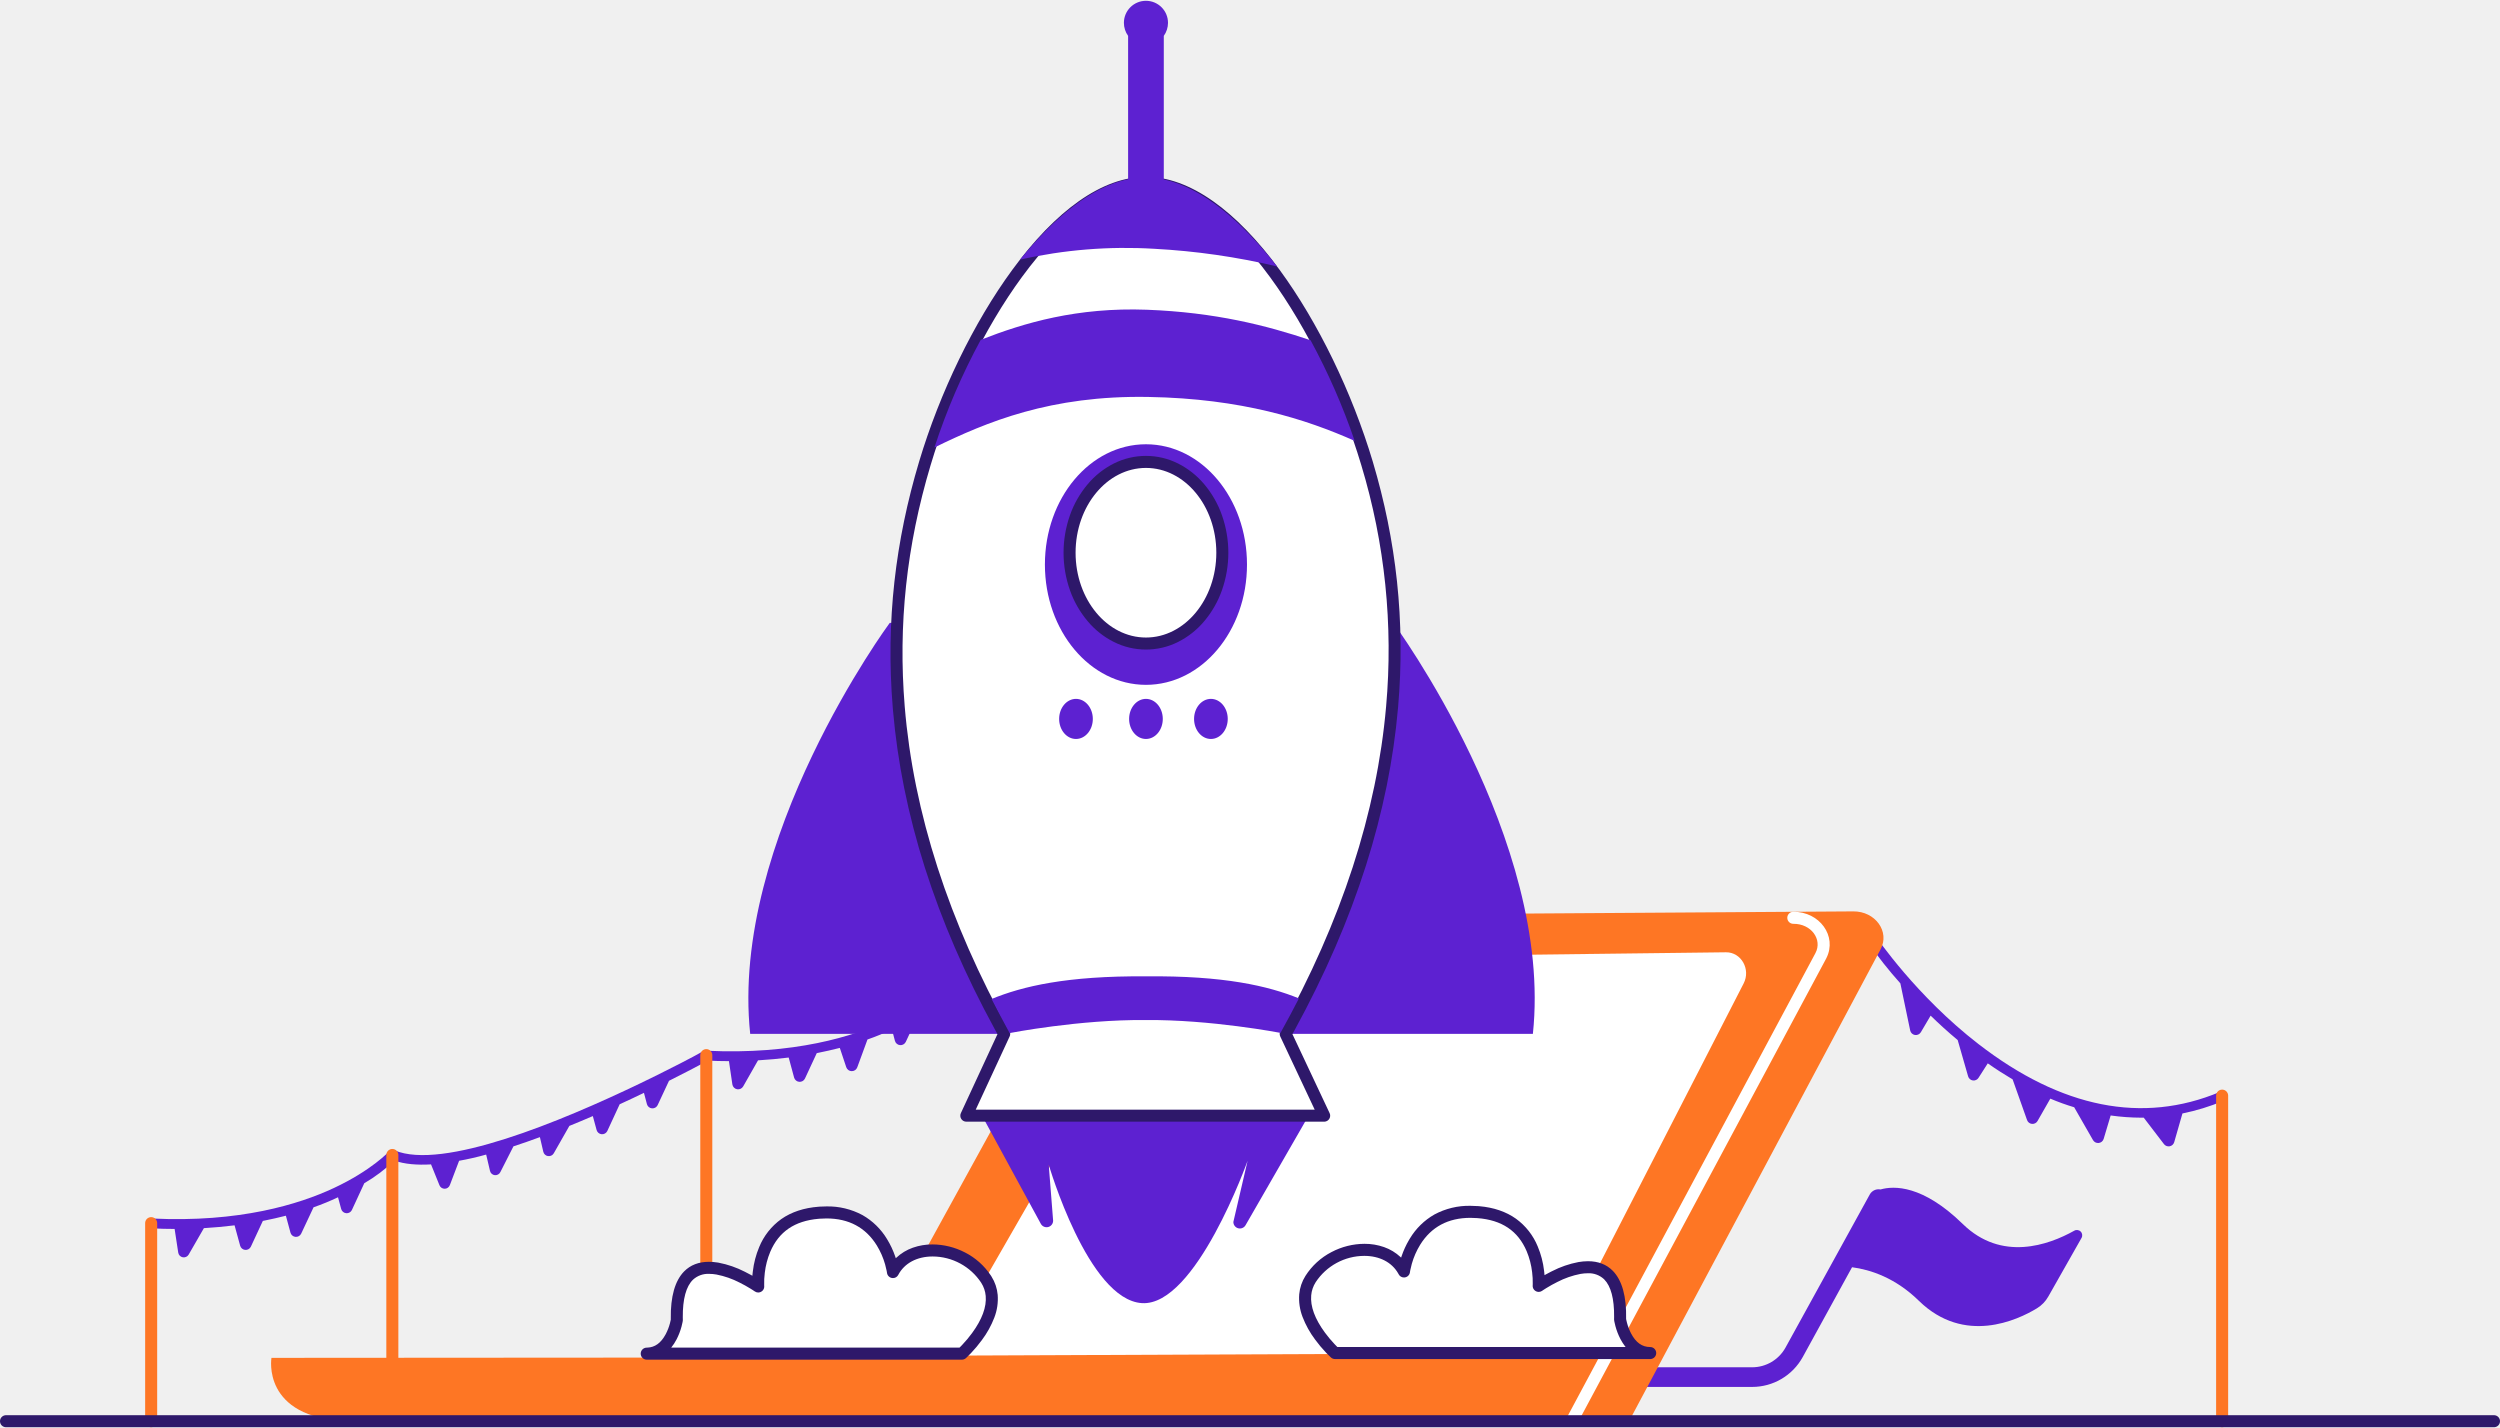
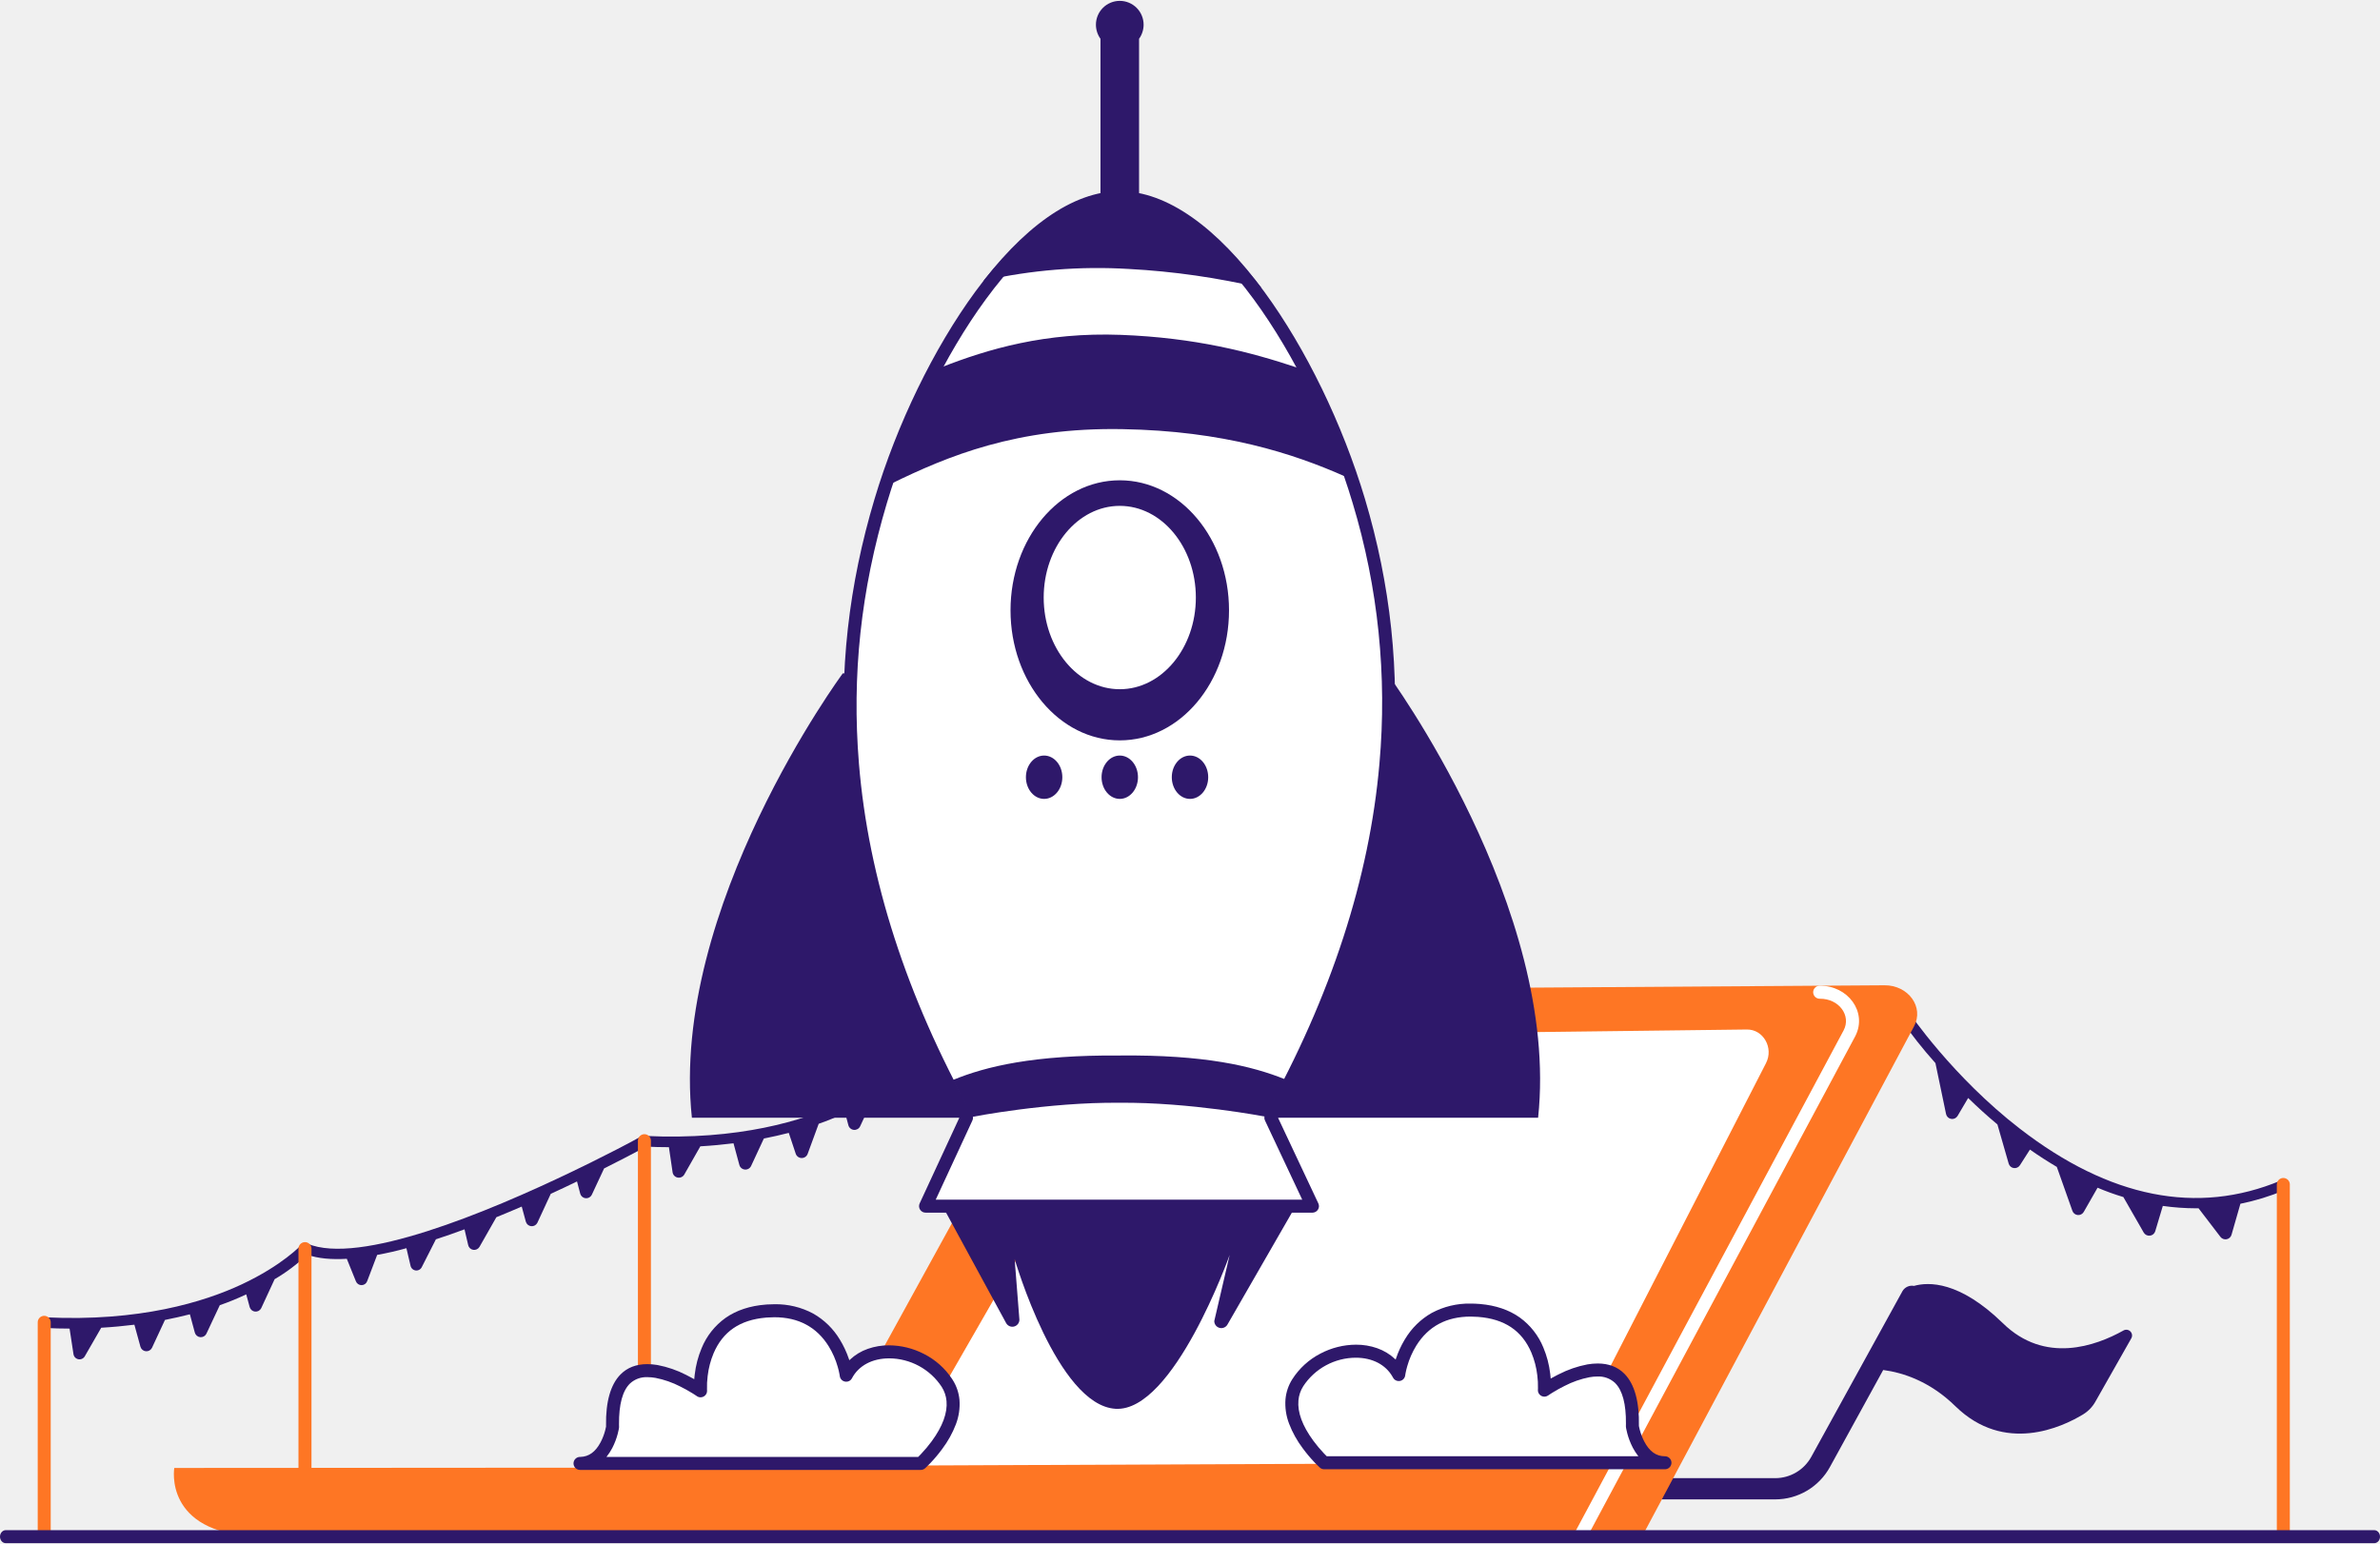
- <svg xmlns="http://www.w3.org/2000/svg" viewBox="0 0 1247 711.9">
-   <g id="product_launch_solid_II" data-name="product launch/solid_II" transform="translate(2.5)">
-     <g id="product_launch_solid_II-2" data-name="product launch/solid_II" transform="translate(-3)">
-       <g id="product_launch_solid_II-3" data-name="product launch_solid_II">
-         <path id="flag" d="M302.6,21.456c-12.7,7.1-36.2,15.6-55.6-3.4-20-19.5-34.3-19.1-41-17.2a5.036,5.036,0,0,0-5.3,2.4l-42.1,76.5a19.015,19.015,0,0,1-16.6,9.8H4.9a4.9,4.9,0,1,0,0,9.8H142a28.78,28.78,0,0,0,25.2-14.9l24.6-44.8c9.2,1.2,21.7,5.3,33.4,16.8,22.6,22,49.1,9.6,58.8,3.7a16.13,16.13,0,0,0,5.7-5.9l16.5-29.1A2.652,2.652,0,0,0,302.6,21.456Z" transform="translate(732.5 592.444)" fill="#5d21d1" />
-         <g id="flags" transform="translate(73 466)">
-           <path id="Path" d="M280.843,1.417a2.43,2.43,0,0,0-3.4-1.1c-.4.2-4.6,2.8-22.9,11.9l-8.4,4.1c-39.9,19.2-98.8,43.6-122.7,33.5a2.443,2.443,0,0,0-2.8.6c-.1.1-8.7,9.4-27.5,18.2-17.3,8.1-47.1,17.3-90.6,15.2a2.362,2.362,0,0,0-2.5,2.8,2.559,2.559,0,0,0,2.4,2.1c3.9.2,7.6.3,11.3.3l1.8,11.8a2.81,2.81,0,0,0,5.2,1l7.6-13.2c5.3-.3,10.4-.8,15.3-1.4l2.8,10.2a2.864,2.864,0,0,0,5.3.5l6-12.9c4.1-.8,7.9-1.7,11.5-2.6l2.3,8.5a2.864,2.864,0,0,0,5.3.5l6.2-13.2a122.609,122.609,0,0,0,12.2-5l1.6,5.9a2.864,2.864,0,0,0,5.3.5l6.2-13.4a80.144,80.144,0,0,0,15-11.3c5.1,1.8,11.3,2.3,18.3,1.9l4.2,10.4a2.778,2.778,0,0,0,5.2-.1l4.6-12.1c4.4-.8,8.9-1.8,13.5-3.1l1.9,8.1a2.76,2.76,0,0,0,5.2.6l6.5-12.8c4.4-1.4,8.8-3,13.2-4.6l1.7,7.3a2.833,2.833,0,0,0,5.2.8l7.8-13.7c3.9-1.6,7.8-3.2,11.7-4.9l1.9,7a2.864,2.864,0,0,0,5.3.5l6.2-13.4c4.2-1.9,8.2-3.8,12.1-5.7l1.5,5.7a2.864,2.864,0,0,0,5.3.5l5.7-12.2c15.5-7.8,18.4-9.6,19.9-10.4A3.181,3.181,0,0,0,280.843,1.417Z" transform="translate(0.857 57.983)" fill="#5d21d1" />
-           <path id="Path-2" data-name="Path" d="M123.443.2a2.443,2.443,0,0,0-2.8.6c-.1.1-8.7,9.4-27.5,18.2-17.3,8.1-47.1,17.3-90.6,15.2A2.362,2.362,0,0,0,.043,37a2.559,2.559,0,0,0,2.4,2.1c3.9.2,7.6.3,11.3.3l1.7,11.6a2.909,2.909,0,0,0,5.4,1l7.4-13c5.3-.3,10.4-.8,15.3-1.4l2.7,10a2.9,2.9,0,0,0,5.4.5l5.9-12.7c4.1-.8,7.9-1.7,11.5-2.6l3.2,9.6a2.915,2.915,0,0,0,5.5.1l5.1-13.9a122.609,122.609,0,0,0,12.2-5l1.5,5.7a2.9,2.9,0,0,0,5.4.5l6.1-13.1a80.144,80.144,0,0,0,15-11.3" transform="translate(277.357 23.9)" fill="#5d21d1" />
-           <path id="Path-3" data-name="Path" d="M179.077,79.877a2.39,2.39,0,0,0-3.2-1.4c-38.5,16.1-79,8-120.3-23.9-31.1-24-50.9-53.3-51.1-53.5a2.544,2.544,0,0,0-3.4-.7,2.544,2.544,0,0,0-.7,3.4,210.417,210.417,0,0,0,16.2,20.5l4.9,23.5a2.892,2.892,0,0,0,5.3.9l4.9-8.3c4.2,4.1,8.7,8.2,13.5,12.2l5.2,18.1a2.873,2.873,0,0,0,5.2.7l4.6-7.2c4.1,2.9,8.2,5.5,12.4,8l7.2,20.3a2.887,2.887,0,0,0,5.2.5l6.4-11.2a113.564,113.564,0,0,0,11.9,4.3l9.4,16.4a2.917,2.917,0,0,0,5.3-.6l3.5-11.7a112.468,112.468,0,0,0,15.3,1.1h1.2l10.1,13.2a2.913,2.913,0,0,0,5.1-1l4.1-14.3a109.057,109.057,0,0,0,20.2-6.2A2.469,2.469,0,0,0,179.077,79.877Z" transform="translate(858.823 0.223)" fill="#5d21d1" />
-           <path id="Path-4" data-name="Path" d="M3,0A3,3,0,0,1,5.995,2.824L6,3v98.8a3,3,0,0,1-5.995.176L0,101.8V3A3,3,0,0,1,3,0Z" transform="translate(-0.1 141.1)" fill="#fe7624" />
-           <path id="Path-5" data-name="Path" d="M3,0A3,3,0,0,1,5.995,2.824L6,3V134.2a3,3,0,0,1-5.995.176L0,134.2V3A3,3,0,0,1,3,0Z" transform="translate(120.2 107.1)" fill="#fe7624" />
-           <path id="Path-6" data-name="Path" d="M3,0A3,3,0,0,1,5.995,2.824L6,3V183.8a3,3,0,0,1-5.995.176L0,183.8V3A3,3,0,0,1,3,0Z" transform="translate(276.8 57.3)" fill="#fe7624" />
-           <path id="Path-7" data-name="Path" d="M3,0A3,3,0,0,1,5.995,2.824L6,3V165.4a3,3,0,0,1-5.995.176L0,165.4V3A3,3,0,0,1,3,0Z" transform="translate(1032.9 77.5)" fill="#fe7624" />
-         </g>
-         <g id="laptop_1_" transform="translate(135 454)">
-           <path id="laptop" d="M789.19,0l-362,2.4a14.982,14.982,0,0,0-13.4,7.6L296.99,222.5l-296.8.2s-5.1,29.8,37.6,31.6l640-.8L802.79,19C807.59,10.1,800.19-.1,789.19,0Z" transform="translate(0.71 0.599)" fill="#fe7624" />
-           <path id="screen" d="M0,201.2l305.7-1.3L400.3,15.6C404,8.5,399.1-.1,391.5,0L113.7,3.4Z" transform="translate(334.9 20.999)" fill="#fff" />
-           <path id="Path-8" data-name="Path" d="M113.074,0c13.1-.117,22.03,12.112,16.543,23.084l-.171.332-123.8,231.3a3,3,0,0,1-5.371-2.668l.081-.164L124.148,20.6c3.584-6.788-2.091-14.68-11.02-14.6a3,3,0,1,1-.054-6Z" transform="translate(646.899 0.799)" fill="#fff" />
-         </g>
-         <g id="rocket_3_" transform="translate(373)">
-           <path id="Path-9" data-name="Path" d="M0,0,33.5,61.6A3.267,3.267,0,0,0,39.6,60L37.4,32S57,99.4,83.9,101.1s52.7-71,52.7-71l-7.1,30.5a3.255,3.255,0,0,0,6.1,1.6L171.4,0" transform="translate(113.2 548.9)" fill="#5d21d1" />
-           <path id="Path-10" data-name="Path" d="M70.517,2.3s-79.9,108.2-69.6,205h176.3V0Z" transform="translate(0.783 308.4)" fill="#5d21d1" />
-           <path id="Path-11" data-name="Path" d="M106.7,2.3s79.9,108.2,69.6,205H0V0Z" transform="translate(215.8 308.4)" fill="#5d21d1" />
-           <path id="Path-12" data-name="Path" d="M194.114,424.5c67.7-121.7,60.3-218.3,40.6-284.5-19.8-66.2-66.2-140-110.3-140s-90.5,73.8-110.3,140-28.1,162.8,39.6,284.5l-18.9,40.8h178.5l-19.2-40.8Z" transform="translate(74.686 91.2)" fill="#fff" />
-           <path id="Path_2_" d="M216.327,471.3H37.826a3,3,0,0,1-2.722-4.262L53.364,427.62l-1.126-2.046c-7.471-13.66-14.229-27.458-20.086-41.011a427.659,427.659,0,0,1-15.069-40.2A379.514,379.514,0,0,1,6.847,304.935a348.758,348.758,0,0,1-5.589-38.674l-.133-1.579C.25,254.036-.117,243.316.033,232.821c.148-10.3.8-20.707,1.936-30.93,1.113-10.008,2.726-20.159,4.8-30.169,2.02-9.771,4.539-19.723,7.487-29.581,10.374-34.684,27.32-69.58,46.492-95.739,10.9-14.871,22.071-26.393,33.2-34.245C105.387,4.09,116.651,0,127.427,0S149.466,4.09,160.9,12.157c11.134,7.852,22.305,19.373,33.2,34.245,19.173,26.16,36.119,61.056,46.493,95.743,2.913,9.789,5.4,19.7,7.378,29.46,2.029,9.986,3.6,20.131,4.669,30.154,1.091,10.231,1.695,20.656,1.793,30.986.1,10.523-.321,21.274-1.252,31.955a350.841,350.841,0,0,1-5.652,38.993,383.143,383.143,0,0,1-10.354,39.789,432.855,432.855,0,0,1-15.239,40.608c-5.923,13.694-12.756,27.64-20.309,41.449l-1.142,2.073,18.548,39.413a2.956,2.956,0,0,1-.138,2.814,2.99,2.99,0,0,1-2.4,1.459ZM127.427,6c-9.664,0-19.943,3.853-30.551,11.451-10.439,7.477-20.967,18.41-31.291,32.5C46.8,75.575,30.186,109.8,20,143.86,7.974,184.069,3.756,223.43,7.1,264.192c4.344,52.886,21.921,107.34,52.244,161.85a3.008,3.008,0,0,1,.1,2.719L42.521,465.3H211.6l-17.186-36.523a2.992,2.992,0,0,1,0-2.552l.094-.183c30.375-54.6,48.109-109.063,52.709-161.865A317.74,317.74,0,0,0,234.852,143.86c-10.186-34.055-26.8-68.284-45.583-93.911-10.325-14.087-20.853-25.02-31.292-32.5C147.369,9.853,137.091,6,127.427,6Z" transform="translate(71.674 88.2)" fill="#2e186a" />
-           <ellipse id="Oval" cx="50.4" cy="60" rx="50.4" ry="60" transform="translate(148.7 221.6)" fill="#5d21d1" />
-           <ellipse id="Oval-2" data-name="Oval" cx="8.4" cy="10" rx="8.4" ry="10" transform="translate(190.7 348.6)" fill="#5d21d1" />
-           <ellipse id="Oval-3" data-name="Oval" cx="8.4" cy="10" rx="8.4" ry="10" transform="translate(223.1 348.6)" fill="#5d21d1" />
-           <ellipse id="Oval-4" data-name="Oval" cx="8.4" cy="10" rx="8.4" ry="10" transform="translate(155.8 348.6)" fill="#5d21d1" />
-           <ellipse id="Oval-5" data-name="Oval" cx="38.1" cy="45.3" rx="38.1" ry="45.3" transform="translate(161 230.4)" fill="#fff" />
-           <path id="Oval_2_" d="M41.1,96.6a35.71,35.71,0,0,1-16.051-3.81A41.224,41.224,0,0,1,11.991,82.414,49.391,49.391,0,0,1,3.212,67.057a56.369,56.369,0,0,1,0-37.514,49.393,49.393,0,0,1,8.779-15.358A41.225,41.225,0,0,1,25.049,3.81a35.713,35.713,0,0,1,32.1,0A41.223,41.223,0,0,1,70.209,14.186a49.393,49.393,0,0,1,8.778,15.358,56.371,56.371,0,0,1,0,37.514,49.391,49.391,0,0,1-8.778,15.357A41.223,41.223,0,0,1,57.151,92.79,35.71,35.71,0,0,1,41.1,96.6ZM41.1,6C21.746,6,6,24.976,6,48.3S21.746,90.6,41.1,90.6,76.2,71.625,76.2,48.3,60.455,6,41.1,6Z" transform="translate(158 227.4)" fill="#2e186a" />
-           <path id="Path-13" data-name="Path" d="M71.7,89.1V17.5A11.2,11.2,0,0,0,73.8,11a11,11,0,0,0-22,0,11.2,11.2,0,0,0,2.1,6.5V89c-18.5,3.8-37,19.3-53.9,40.1a239.042,239.042,0,0,1,67-5.4,345.825,345.825,0,0,1,61.2,8.8C110.7,110.1,91.1,93.3,71.7,89.1Z" transform="translate(136.3 0.4)" fill="#5d21d1" />
-           <path id="Path-14" data-name="Path" d="M187.6,15.343c-22.1-7.4-47.5-13.9-81.6-15.2-34.8-1.3-61.2,6.5-82.9,15A320.817,320.817,0,0,0,0,68.843c26-12.7,57.9-26.1,106.8-25.2,46.5.8,78.5,11.1,102.8,21.9A322.659,322.659,0,0,0,187.6,15.343Z" transform="translate(93.6 154.357)" fill="#5d21d1" />
-           <path id="Path-15" data-name="Path" d="M144.1,28.222c3.2-5.8,6.3-11.5,9.2-17.2C138,4.822,116-.378,76.9.022c-39.5-.3-61.6,5-76.9,11.3,2.9,5.6,5.9,11.3,9,17,0,0,34.7-6.8,67.8-6.5C109.4,21.522,144.1,28.222,144.1,28.222Z" transform="translate(122.1 486.978)" fill="#5d21d1" />
-         </g>
-         <g id="clouds" transform="translate(320 601)">
-           <path id="cloud_1_" d="M172.136,70.439H14.936s-22.6-20.3-12.2-36.9,37.7-20.6,46.6-3.8c0,0,3.9-32.1,36.8-29.6,33,2.5,30.4,36.8,30.4,36.8s41.7-29.5,40.6,16.6C157.036,53.439,159.636,70.439,172.136,70.439Z" transform="translate(331.464 3.461)" fill="#fff" />
-           <path id="cloud_2_" d="M175.139,76.442H17.939a3,3,0,0,1-2.005-.769c-.308-.277-.983-.9-2.045-2l-.46-.481A66.383,66.383,0,0,1,8.05,66.764a46.6,46.6,0,0,1-6.3-11.352A26.03,26.03,0,0,1,.09,44.125,20.621,20.621,0,0,1,3.2,34.949,33.746,33.746,0,0,1,16.189,23.075a35.576,35.576,0,0,1,16.427-4.118,28.994,28.994,0,0,1,9.79,1.63,23.209,23.209,0,0,1,8.24,5l.268.261.226-.684A43.553,43.553,0,0,1,54.9,16.952l.4-.66A33.763,33.763,0,0,1,67.522,4.331,36.426,36.426,0,0,1,85.5,0c1.257,0,2.558.05,3.867.15L89.9.193c7.2.621,13.363,2.725,18.317,6.252a32.045,32.045,0,0,1,10.847,13.848,44.6,44.6,0,0,1,3.162,12.092c.09.741.164,1.47.219,2.167l0,.046.633-.356c.752-.419,1.532-.836,2.319-1.237l.8-.4a48.739,48.739,0,0,1,13.146-4.54,28.565,28.565,0,0,1,4.791-.43c5.1,0,9.257,1.613,12.372,4.794,4.641,4.741,6.874,12.811,6.636,23.985l.016.1.08.417c.088.433.206.928.341,1.433a25.984,25.984,0,0,0,2,5.211c2.4,4.623,5.528,6.87,9.563,6.87l.2.005a3,3,0,0,1,0,5.989l-.2.005ZM32.538,24.973A29.105,29.105,0,0,0,8.281,38.134a14.48,14.48,0,0,0-2.215,6.529c-.492,5.46,1.8,11.7,6.825,18.554a60.344,60.344,0,0,0,4.891,5.845c.354.374.714.743,1.1,1.128l.254.25H162.912l-.373-.472a24.417,24.417,0,0,1-2.107-3.29l-.18-.342a31.976,31.976,0,0,1-2.466-6.417c-.2-.729-.366-1.464-.491-2.124l-.034-.185c-.032-.177-.058-.339-.077-.481l-.021-.158-.02-.223,0-.355,0-.1.016-.92c.08-9-1.581-15.282-4.936-18.671l-.187-.184a11.135,11.135,0,0,0-8.013-2.878,21.913,21.913,0,0,0-3.666.334,42.825,42.825,0,0,0-11.5,4.006c-1.867.923-3.721,1.951-5.509,3.057-.334.207-.665.416-.985.622l-.7.459-.534.363a2.962,2.962,0,0,1-1.582.464,3.047,3.047,0,0,1-2.225-.978,2.951,2.951,0,0,1-.777-2.256l.013-.247.016-.439a40.1,40.1,0,0,0-.31-5.916,38.651,38.651,0,0,0-2.725-10.467C109.2,12.461,101.142,7.059,88.911,6.133,87.747,6.044,86.6,6,85.487,6,74.366,6,65.925,10.525,60.4,19.452a37.789,37.789,0,0,0-4.148,9.472c-.309,1.074-.562,2.119-.751,3.108-.077.4-.123.678-.149.841l-.058.407a2.971,2.971,0,0,1-2.976,2.465,2.936,2.936,0,0,1-2.627-1.6l-.228-.415C46.3,28.165,40.136,24.972,32.538,24.973Z" transform="translate(328.461 0.459)" fill="#2e186a" />
-           <path id="cloud" d="M0,70.439H157.2s22.6-20.3,12.2-36.9-37.7-20.6-46.6-3.8c0,0-3.9-32.1-36.8-29.6-33,2.5-30.4,36.8-30.4,36.8S13.9,7.439,15,53.539C15.1,53.439,12.5,70.339,0,70.439Z" transform="translate(3.1 3.761)" fill="#fff" />
-           <path id="cloud_2_2" data-name="cloud_2_" d="M160.2,76.442H3a3,3,0,0,1-.023-6l.311-.007c3.8-.143,6.782-2.294,9.1-6.577l.173-.326a25.893,25.893,0,0,0,2-5.188c.159-.589.294-1.166.39-1.668L15,56.41l-.008-.46c-.167-10.962,2.081-18.888,6.681-23.558,3.111-3.158,7.261-4.76,12.337-4.76a28.138,28.138,0,0,1,4.341.356l.45.074A48.741,48.741,0,0,1,51.942,32.6c1.04.514,2.09,1.066,3.119,1.639l.632.356.049-.573c.035-.384.071-.739.11-1.084l.065-.555a44.6,44.6,0,0,1,3.162-12.092A32,32,0,0,1,70.1,6.323C75.144,2.784,81.427.707,88.773.15l.551-.04C90.443.037,91.558,0,92.639,0a36.428,36.428,0,0,1,17.978,4.331,33.763,33.763,0,0,1,12.226,11.962A43.192,43.192,0,0,1,127,25.167l.226.684.269-.261a23.209,23.209,0,0,1,8.24-5,28.993,28.993,0,0,1,9.789-1.631,35.584,35.584,0,0,1,16.142,3.969A33.9,33.9,0,0,1,174.58,34.384l.362.565a20.62,20.62,0,0,1,3.107,9.176,26.032,26.032,0,0,1-1.66,11.287,46.59,46.59,0,0,1-6.3,11.352,66.29,66.29,0,0,1-5.378,6.429c-1.123,1.183-1.9,1.921-2.26,2.256l-.246.224A2.991,2.991,0,0,1,160.2,76.442ZM34.117,33.643A11.135,11.135,0,0,0,26.1,36.52c-3.481,3.34-5.2,9.684-5.124,18.854l.014.912.006.12,0,.344-.021.223-.02.158c-.013.089-.029.194-.048.306l-.065.358c-.123.646-.293,1.377-.491,2.114A31.931,31.931,0,0,1,17.886,66.3a24.194,24.194,0,0,1-2.672,4.11l-.023.028H159c.17-.166.344-.339.517-.515l.551-.564.287-.3a60.353,60.353,0,0,0,4.891-5.845c5.02-6.852,7.316-13.095,6.825-18.554a14.481,14.481,0,0,0-2.215-6.529A29.1,29.1,0,0,0,145.6,24.973c-7.81,0-14.061,3.343-17.15,9.173l-.087.155a2.9,2.9,0,0,1-2.54,1.443,2.985,2.985,0,0,1-3-2.641l-.049-.337-.131-.734c-.19-.989-.443-2.034-.751-3.108a37.789,37.789,0,0,0-4.148-9.472C112.214,10.525,103.772,6,92.651,6c-1.108,0-2.26.045-3.424.133l-.523.043C76.762,7.219,68.876,12.607,64.6,22.646a38.65,38.65,0,0,0-2.725,10.467,39.173,39.173,0,0,0-.3,6.251l.026.517a2.944,2.944,0,0,1-.839,2.145,3.056,3.056,0,0,1-2.171.921,2.972,2.972,0,0,1-1.722-.558l-.394-.269-.7-.459-.074-.048-.237-.152-.673-.422c-1.783-1.1-3.636-2.132-5.508-3.057a42.824,42.824,0,0,0-11.5-4.006A21.906,21.906,0,0,0,34.117,33.643Z" transform="translate(0.1 0.759)" fill="#2e186a" />
-         </g>
-         <path id="line" d="M1244,0a3,3,0,0,1,.176,5.995L1244,6H3A3,3,0,0,1,2.824.005L3,0Z" transform="translate(0.5 705.9)" fill="#2e186a" />
-       </g>
-     </g>
-   </g>
+ <svg xmlns="http://www.w3.org/2000/svg" viewBox="0 0 1098 712" fill="none">
+   <path d="M979.6 613.9C966.9 621 943.4 629.5 924 610.5C904 591 889.7 591.4 883 593.3C881.977 593.102 880.918 593.227 879.968 593.657C879.019 594.087 878.227 594.801 877.7 595.7L835.6 672.2C833.958 675.165 831.553 677.636 828.634 679.359C825.715 681.082 822.389 681.994 819 682H681.9C680.6 682 679.354 682.516 678.435 683.435C677.516 684.354 677 685.6 677 686.9C677 688.199 677.516 689.446 678.435 690.365C679.354 691.284 680.6 691.8 681.9 691.8H819C824.149 691.798 829.204 690.414 833.636 687.793C838.068 685.173 841.717 681.411 844.2 676.9L868.8 632.1C878 633.3 890.5 637.4 902.2 648.9C924.8 670.9 951.3 658.5 961 652.6C963.377 651.157 965.34 649.125 966.7 646.7L983.2 617.6C983.521 617.096 983.663 616.498 983.602 615.904C983.541 615.31 983.281 614.753 982.864 614.325C982.448 613.897 981.899 613.622 981.306 613.545C980.714 613.467 980.112 613.593 979.6 613.9V613.9Z" fill="#2E186A" />
+   <path d="M299.2 525.4C299.059 525.095 298.857 524.822 298.606 524.599C298.355 524.377 298.06 524.208 297.741 524.105C297.422 524.001 297.084 523.965 296.75 523.999C296.416 524.033 296.092 524.135 295.8 524.3C295.4 524.5 291.2 527.1 272.9 536.2L264.5 540.3C224.6 559.5 165.7 583.9 141.8 573.8C141.33 573.592 140.806 573.539 140.303 573.647C139.8 573.754 139.344 574.018 139 574.4C138.9 574.5 130.3 583.8 111.5 592.6C94.2 600.7 64.4 609.9 20.9 607.8C20.538 607.772 20.174 607.828 19.837 607.964C19.501 608.1 19.2 608.311 18.958 608.582C18.716 608.853 18.54 609.176 18.443 609.526C18.346 609.876 18.332 610.243 18.4 610.6C18.503 611.17 18.797 611.688 19.233 612.069C19.669 612.451 20.221 612.673 20.8 612.7C24.7 612.9 28.4 613 32.1 613L33.9 624.8C33.988 625.373 34.251 625.906 34.653 626.324C35.055 626.742 35.577 627.025 36.147 627.135C36.717 627.244 37.307 627.175 37.835 626.936C38.364 626.697 38.806 626.3 39.1 625.8L46.7 612.6C52 612.3 57.1 611.8 62 611.2L64.8 621.4C64.961 621.95 65.283 622.44 65.725 622.805C66.168 623.171 66.709 623.395 67.28 623.449C67.851 623.503 68.425 623.384 68.928 623.108C69.431 622.831 69.839 622.411 70.1 621.9L76.1 609C80.2 608.2 84 607.3 87.6 606.4L89.9 614.9C90.061 615.45 90.383 615.94 90.825 616.305C91.267 616.671 91.809 616.895 92.38 616.949C92.951 617.003 93.525 616.884 94.028 616.608C94.531 616.331 94.939 615.911 95.2 615.4L101.4 602.2C105.553 600.753 109.626 599.084 113.6 597.2L115.2 603.1C115.361 603.65 115.683 604.14 116.125 604.505C116.568 604.871 117.109 605.095 117.68 605.149C118.251 605.203 118.825 605.084 119.328 604.808C119.831 604.531 120.239 604.111 120.5 603.6L126.7 590.2C132.126 587.034 137.16 583.241 141.7 578.9C146.8 580.7 153 581.2 160 580.8L164.2 591.2C164.409 591.725 164.773 592.174 165.244 592.487C165.715 592.8 166.27 592.961 166.835 592.95C167.4 592.94 167.948 592.757 168.406 592.426C168.865 592.095 169.211 591.633 169.4 591.1L174 579C178.4 578.2 182.9 577.2 187.5 575.9L189.4 584C189.52 584.566 189.814 585.08 190.242 585.47C190.67 585.86 191.209 586.105 191.784 586.171C192.359 586.238 192.94 586.122 193.445 585.84C193.951 585.558 194.355 585.124 194.6 584.6L201.1 571.8C205.5 570.4 209.9 568.8 214.3 567.2L216 574.5C216.128 575.052 216.418 575.552 216.833 575.937C217.248 576.323 217.769 576.574 218.329 576.661C218.889 576.747 219.462 576.663 219.973 576.42C220.485 576.178 220.912 575.788 221.2 575.3L229 561.6C232.9 560 236.8 558.4 240.7 556.7L242.6 563.7C242.761 564.25 243.083 564.74 243.525 565.105C243.968 565.471 244.509 565.695 245.08 565.749C245.651 565.803 246.225 565.684 246.728 565.408C247.231 565.131 247.639 564.711 247.9 564.2L254.1 550.8C258.3 548.9 262.3 547 266.2 545.1L267.7 550.8C267.861 551.35 268.183 551.84 268.625 552.205C269.068 552.571 269.609 552.795 270.18 552.849C270.751 552.903 271.325 552.784 271.828 552.508C272.331 552.231 272.739 551.811 273 551.3L278.7 539.1C294.2 531.3 297.1 529.5 298.6 528.7C298.997 528.26 299.264 527.718 299.37 527.135C299.476 526.552 299.417 525.951 299.2 525.4V525.4Z" fill="#2E186A" />
+   <path d="M418.3 490.1C417.83 489.892 417.306 489.839 416.803 489.947C416.3 490.054 415.844 490.318 415.5 490.7C415.4 490.8 406.8 500.1 388 508.9C370.7 517 340.9 526.2 297.4 524.1C297.038 524.072 296.674 524.128 296.338 524.264C296.001 524.399 295.7 524.611 295.458 524.882C295.216 525.153 295.04 525.476 294.943 525.826C294.846 526.176 294.832 526.543 294.9 526.9C295.003 527.47 295.297 527.988 295.733 528.369C296.169 528.751 296.721 528.973 297.3 529C301.2 529.2 304.9 529.3 308.6 529.3L310.3 540.9C310.392 541.496 310.667 542.049 311.088 542.482C311.508 542.915 312.052 543.206 312.645 543.316C313.238 543.426 313.851 543.348 314.398 543.095C314.946 542.841 315.401 542.423 315.7 541.9L323.1 528.9C328.4 528.6 333.5 528.1 338.4 527.5L341.1 537.5C341.257 538.067 341.583 538.573 342.034 538.95C342.486 539.328 343.041 539.559 343.627 539.613C344.213 539.668 344.802 539.542 345.315 539.254C345.828 538.966 346.242 538.528 346.5 538L352.4 525.3C356.5 524.5 360.3 523.6 363.9 522.7L367.1 532.3C367.29 532.873 367.653 533.374 368.139 533.732C368.625 534.09 369.211 534.288 369.815 534.299C370.418 534.31 371.011 534.133 371.51 533.793C372.009 533.453 372.39 532.966 372.6 532.4L377.7 518.5C381.853 517.053 385.926 515.384 389.9 513.5L391.4 519.2C391.557 519.767 391.883 520.273 392.334 520.65C392.786 521.028 393.341 521.259 393.927 521.313C394.513 521.368 395.102 521.242 395.615 520.954C396.128 520.666 396.542 520.228 396.8 519.7L402.9 506.6C408.326 503.434 413.36 499.641 417.9 495.3" fill="#2E186A" />
+   <path d="M1055.4 546.1C1055.29 545.791 1055.12 545.508 1054.9 545.268C1054.67 545.028 1054.4 544.836 1054.1 544.705C1053.8 544.574 1053.48 544.505 1053.15 544.505C1052.83 544.504 1052.5 544.57 1052.2 544.7C1013.7 560.8 973.2 552.7 931.9 520.8C900.8 496.8 881 467.5 880.8 467.3C880.427 466.774 879.869 466.41 879.238 466.28C878.607 466.15 877.95 466.264 877.4 466.6C876.874 466.973 876.51 467.531 876.38 468.162C876.25 468.793 876.364 469.45 876.7 470C881.67 477.162 887.081 484.009 892.9 490.5L897.8 514C897.921 514.566 898.209 515.084 898.627 515.485C899.045 515.886 899.573 516.152 900.145 516.249C900.716 516.346 901.303 516.269 901.83 516.029C902.357 515.788 902.799 515.395 903.1 514.9L908 506.6C912.2 510.7 916.7 514.8 921.5 518.8L926.7 536.9C926.857 537.432 927.164 537.908 927.585 538.269C928.006 538.631 928.523 538.862 929.073 538.936C929.623 539.01 930.183 538.924 930.684 538.686C931.186 538.449 931.608 538.072 931.9 537.6L936.5 530.4C940.6 533.3 944.7 535.9 948.9 538.4L956.1 558.7C956.285 559.215 956.613 559.668 957.045 560.004C957.477 560.341 957.996 560.547 958.541 560.599C959.087 560.652 959.636 560.548 960.124 560.3C960.612 560.052 961.02 559.671 961.3 559.2L967.7 548C971.584 549.653 975.557 551.089 979.6 552.3L989 568.7C989.285 569.187 989.706 569.581 990.211 569.834C990.716 570.087 991.284 570.188 991.845 570.124C992.406 570.061 992.937 569.835 993.373 569.476C993.809 569.117 994.131 568.639 994.3 568.1L997.8 556.4C1002.87 557.114 1007.98 557.482 1013.1 557.5H1014.3L1024.4 570.7C1024.73 571.124 1025.17 571.449 1025.68 571.637C1026.18 571.825 1026.73 571.87 1027.26 571.767C1027.79 571.663 1028.27 571.415 1028.67 571.05C1029.07 570.685 1029.35 570.218 1029.5 569.7L1033.6 555.4C1040.52 553.992 1047.28 551.915 1053.8 549.2C1054.42 549 1054.94 548.562 1055.24 547.981C1055.54 547.4 1055.6 546.723 1055.4 546.1V546.1Z" fill="#2E186A" />
+   <path d="M20.4 607.1C21.165 607.1 21.901 607.392 22.458 607.917C23.015 608.442 23.35 609.16 23.395 609.924L23.4 610.1V708.9C23.401 709.681 23.097 710.431 22.553 710.992C22.009 711.552 21.269 711.879 20.488 711.901C19.707 711.924 18.949 711.642 18.373 711.114C17.797 710.587 17.45 709.855 17.405 709.076L17.4 708.9V610.1C17.4 609.304 17.716 608.541 18.279 607.979C18.841 607.416 19.604 607.1 20.4 607.1V607.1Z" fill="#FE7624" />
+   <path d="M140.7 573.1C141.465 573.1 142.202 573.392 142.758 573.917C143.315 574.442 143.65 575.16 143.695 575.924L143.7 576.1V707.3C143.701 708.081 143.397 708.831 142.853 709.392C142.309 709.952 141.569 710.279 140.788 710.301C140.007 710.324 139.249 710.042 138.673 709.514C138.097 708.987 137.75 708.255 137.705 707.476L137.7 707.3V576.1C137.7 575.304 138.016 574.541 138.579 573.979C139.141 573.416 139.904 573.1 140.7 573.1V573.1Z" fill="#FE7624" />
+   <path d="M297.3 523.3C298.065 523.3 298.802 523.592 299.358 524.117C299.915 524.642 300.25 525.36 300.295 526.124L300.3 526.3V707.1C300.301 707.881 299.997 708.631 299.453 709.192C298.909 709.752 298.169 710.078 297.388 710.101C296.607 710.124 295.849 709.842 295.273 709.314C294.697 708.787 294.35 708.055 294.305 707.276L294.3 707.1V526.3C294.3 525.504 294.616 524.741 295.179 524.178C295.741 523.616 296.504 523.3 297.3 523.3V523.3Z" fill="#FE7624" />
+   <path d="M1053.4 543.5C1054.17 543.5 1054.9 543.792 1055.46 544.317C1056.02 544.842 1056.35 545.56 1056.4 546.324L1056.4 546.5V708.9C1056.4 709.681 1056.1 710.431 1055.55 710.992C1055.01 711.552 1054.27 711.878 1053.49 711.901C1052.71 711.924 1051.95 711.642 1051.37 711.114C1050.8 710.587 1050.45 709.855 1050.41 709.076L1050.4 708.9V546.5C1050.4 545.704 1050.72 544.941 1051.28 544.378C1051.84 543.816 1052.6 543.5 1053.4 543.5V543.5Z" fill="#FE7624" />
+   <path d="M869.4 454.599L507.4 456.999C504.688 456.934 502.008 457.606 499.648 458.945C497.288 460.283 495.336 462.237 494 464.599L377.2 677.099L80.4 677.299C80.4 677.299 75.3 707.099 118 708.899L758 708.099L883 473.599C887.8 464.699 880.4 454.499 869.4 454.599Z" fill="#FE7624" />
+   <path d="M414.4 676.199L720.1 674.899L814.7 490.599C818.4 483.499 813.5 474.899 805.9 474.999L528.1 478.399L414.4 676.199Z" fill="white" />
+   <path d="M839.473 454.799C852.573 454.682 861.503 466.911 856.016 477.883L855.845 478.215L732.045 709.515C731.677 710.202 731.056 710.719 730.313 710.956C729.57 711.193 728.764 711.132 728.066 710.785C727.368 710.438 726.832 709.833 726.572 709.098C726.312 708.363 726.349 707.556 726.674 706.847L726.755 706.683L850.547 475.399C854.131 468.611 848.456 460.719 839.527 460.799C838.731 460.806 837.965 460.497 837.398 459.939C836.83 459.382 836.507 458.622 836.5 457.826C836.493 457.03 836.802 456.264 837.36 455.697C837.917 455.129 838.677 454.806 839.473 454.799V454.799Z" fill="white" />
+   <path d="M430.7 548.9L464.2 610.5C464.557 611.122 465.11 611.609 465.771 611.887C466.433 612.164 467.168 612.215 467.862 612.033C468.556 611.851 469.171 611.446 469.612 610.879C470.052 610.313 470.294 609.617 470.3 608.9L468.1 580.9C468.1 580.9 487.7 648.3 514.6 650C541.5 651.7 567.3 579 567.3 579L560.2 609.5C560.196 610.223 560.432 610.926 560.872 611.499C561.312 612.073 561.93 612.484 562.629 612.667C563.328 612.85 564.068 612.796 564.733 612.512C565.398 612.228 565.949 611.732 566.3 611.1L602.1 548.9" fill="#2E186A" />
+   <path d="M388.8 310.7C388.8 310.7 308.9 418.9 319.2 515.7H495.5V308.4L388.8 310.7Z" fill="#2E186A" />
+   <path d="M640 310.7C640 310.7 719.9 418.9 709.6 515.7H533.3V308.4L640 310.7Z" fill="#2E186A" />
+   <path d="M586.3 515.7C654 394 646.6 297.4 626.9 231.2C607.1 165 560.7 91.2 516.6 91.2C472.5 91.2 426.1 165 406.3 231.2C386.5 297.4 378.2 394 445.9 515.7L427 556.5H605.5L586.3 515.7V515.7Z" fill="white" />
+   <path d="M605.501 559.5H427C426.496 559.5 426 559.373 425.558 559.131C425.116 558.889 424.743 558.539 424.471 558.115C424.2 557.69 424.04 557.204 424.006 556.701C423.973 556.198 424.066 555.695 424.278 555.238L442.538 515.82L441.412 513.774C433.941 500.114 427.183 486.316 421.326 472.763C415.633 459.624 410.604 446.207 406.257 432.563C402.142 419.613 398.725 406.451 396.021 393.135C393.437 380.358 391.571 367.447 390.432 354.461L390.299 352.882C389.424 342.236 389.057 331.516 389.207 321.021C389.355 310.721 390.007 300.314 391.143 290.091C392.256 280.083 393.869 269.932 395.943 259.922C397.963 250.151 400.482 240.199 403.43 230.341C413.804 195.657 430.75 160.761 449.922 134.602C460.822 119.731 471.993 108.209 483.122 100.357C494.561 92.29 505.825 88.2 516.601 88.2C527.377 88.2 538.64 92.29 550.074 100.357C561.208 108.209 572.379 119.73 583.274 134.602C602.447 160.762 619.393 195.658 629.767 230.345C632.68 240.134 635.167 250.045 637.145 259.805C639.174 269.791 640.745 279.936 641.814 289.959C642.905 300.19 643.509 310.615 643.607 320.945C643.707 331.468 643.286 342.219 642.355 352.9C641.203 365.993 639.316 379.011 636.703 391.893C633.966 405.332 630.51 418.614 626.349 431.682C621.951 445.464 616.865 459.017 611.11 472.29C605.187 485.984 598.354 499.93 590.801 513.739L589.659 515.812L608.207 555.225C608.42 555.668 608.519 556.158 608.495 556.649C608.471 557.141 608.324 557.618 608.069 558.039C607.819 558.46 607.469 558.813 607.051 559.068C606.633 559.322 606.158 559.47 605.669 559.498L605.501 559.5ZM516.601 94.2C506.937 94.2 496.658 98.053 486.05 105.651C475.611 113.128 465.083 124.061 454.759 138.151C435.974 163.775 419.36 198 409.174 232.06C397.148 272.269 392.93 311.63 396.274 352.392C400.618 405.278 418.195 459.732 448.518 514.242C448.747 514.655 448.876 515.117 448.893 515.59C448.91 516.062 448.816 516.532 448.618 516.961L431.695 553.5H600.774L583.588 516.977C583.4 516.578 583.302 516.142 583.302 515.701C583.302 515.26 583.4 514.824 583.588 514.425L583.682 514.242C614.057 459.642 631.791 405.179 636.391 352.377C640.011 311.85 635.813 271.004 624.026 232.06C613.84 198.005 597.226 163.776 578.443 138.149C568.118 124.062 557.59 113.129 547.151 105.649C536.543 98.053 526.265 94.2 516.601 94.2Z" fill="#2E186A" />
+   <path d="M516.6 341.6C544.435 341.6 567 314.737 567 281.6C567 248.463 544.435 221.6 516.6 221.6C488.765 221.6 466.2 248.463 466.2 281.6C466.2 314.737 488.765 341.6 516.6 341.6Z" fill="#2E186A" />
+   <path d="M516.6 368.6C521.239 368.6 525 364.123 525 358.6C525 353.077 521.239 348.6 516.6 348.6C511.961 348.6 508.2 353.077 508.2 358.6C508.2 364.123 511.961 368.6 516.6 368.6Z" fill="#2E186A" />
+   <path d="M549 368.6C553.639 368.6 557.4 364.123 557.4 358.6C557.4 353.077 553.639 348.6 549 348.6C544.361 348.6 540.6 353.077 540.6 358.6C540.6 364.123 544.361 368.6 549 368.6Z" fill="#2E186A" />
+   <path d="M481.7 368.6C486.339 368.6 490.1 364.123 490.1 358.6C490.1 353.077 486.339 348.6 481.7 348.6C477.061 348.6 473.3 353.077 473.3 358.6C473.3 364.123 477.061 368.6 481.7 368.6Z" fill="#2E186A" />
+   <path d="M516.6 321C537.642 321 554.7 300.718 554.7 275.7C554.7 250.681 537.642 230.4 516.6 230.4C495.558 230.4 478.5 250.681 478.5 275.7C478.5 300.718 495.558 321 516.6 321Z" fill="white" />
+   <path d="M516.6 324C511.026 324 505.529 322.695 500.549 320.19C495.535 317.657 491.091 314.126 487.491 309.814C483.664 305.265 480.69 300.063 478.712 294.457C474.429 282.319 474.429 269.081 478.712 256.943C480.69 251.337 483.664 246.134 487.491 241.585C491.091 237.273 495.535 233.742 500.549 231.21C505.528 228.705 511.025 227.4 516.599 227.4C522.173 227.4 527.67 228.705 532.649 231.21C537.664 233.743 542.108 237.273 545.709 241.586C549.535 246.135 552.509 251.338 554.487 256.944C558.77 269.082 558.77 282.32 554.487 294.458C552.509 300.063 549.535 305.266 545.709 309.815C542.109 314.127 537.665 317.657 532.651 320.19C527.671 322.695 522.174 324 516.6 324V324ZM516.6 233.4C497.246 233.4 481.5 252.376 481.5 275.7C481.5 299.024 497.246 318 516.6 318C535.954 318 551.7 299.025 551.7 275.7C551.7 252.375 535.955 233.4 516.6 233.4Z" fill="#2E186A" />
+   <path d="M525.5 89.5V17.9C526.86 16.005 527.594 13.732 527.6 11.4C527.6 8.483 526.441 5.685 524.378 3.622C522.315 1.559 519.517 0.4 516.6 0.4C513.683 0.4 510.885 1.559 508.822 3.622C506.759 5.685 505.6 8.483 505.6 11.4C505.606 13.732 506.34 16.005 507.7 17.9V89.4C489.2 93.2 470.7 108.7 453.8 129.5C475.768 124.553 498.324 122.735 520.8 124.1C541.422 125.2 561.904 128.145 582 132.9C564.5 110.5 544.9 93.7 525.5 89.5Z" fill="#2E186A" />
+   <path d="M598.7 169.7C576.6 162.3 551.2 155.8 517.1 154.5C482.3 153.2 455.9 161 434.2 169.5C424.882 186.66 417.15 204.634 411.1 223.2C437.1 210.5 469 197.1 517.9 198C564.4 198.8 596.4 209.1 620.7 219.9C614.804 202.573 607.444 185.779 598.7 169.7V169.7Z" fill="#2E186A" />
+   <path d="M583.7 515.2C586.9 509.4 590 503.7 592.9 498C577.6 491.8 555.6 486.6 516.5 487C477 486.7 454.9 492 439.6 498.3C442.5 503.9 445.5 509.6 448.6 515.3C448.6 515.3 483.3 508.5 516.4 508.8C549 508.5 583.7 515.2 583.7 515.2Z" fill="#2E186A" />
+   <path d="M768.1 674.9H610.9C610.9 674.9 588.3 654.6 598.7 638C609.1 621.4 636.4 617.4 645.3 634.2C645.3 634.2 649.2 602.1 682.1 604.6C715.1 607.1 712.5 641.4 712.5 641.4C712.5 641.4 754.2 611.9 753.1 658C753 657.9 755.6 674.9 768.1 674.9Z" fill="white" />
+   <path d="M768.1 677.901H610.9C610.16 677.901 609.446 677.627 608.895 677.132C608.587 676.855 607.912 676.232 606.85 675.132L606.39 674.651C604.463 672.624 602.667 670.477 601.011 668.223C598.392 664.751 596.271 660.93 594.711 656.871C593.33 653.278 592.763 649.423 593.051 645.584C593.344 642.322 594.41 639.176 596.161 636.408C599.364 631.371 603.846 627.273 609.15 624.534C614.214 621.859 619.85 620.446 625.577 620.416C628.91 620.392 632.222 620.944 635.367 622.046C638.433 623.118 641.241 624.821 643.607 627.046L643.875 627.307L644.101 626.623C645.066 623.763 646.326 621.011 647.861 618.411L648.261 617.751C651.241 612.781 655.45 608.662 660.483 605.79C666.003 602.824 672.196 601.332 678.461 601.459C679.718 601.459 681.019 601.509 682.328 601.609L682.861 601.652C690.061 602.273 696.224 604.377 701.178 607.904C706.015 611.418 709.772 616.214 712.025 621.752C713.641 625.614 714.706 629.685 715.187 633.844C715.277 634.585 715.351 635.314 715.406 636.011V636.057L716.039 635.701C716.791 635.282 717.571 634.865 718.358 634.464L719.158 634.064C723.3 631.93 727.728 630.401 732.304 629.524C733.886 629.246 735.489 629.102 737.095 629.094C742.195 629.094 746.352 630.707 749.467 633.888C754.108 638.629 756.341 646.699 756.103 657.873L756.119 657.973L756.199 658.39C756.287 658.823 756.405 659.318 756.54 659.823C757.018 661.627 757.688 663.374 758.54 665.034C760.94 669.657 764.068 671.904 768.103 671.904L768.303 671.909C769.066 671.955 769.782 672.291 770.306 672.847C770.83 673.404 771.121 674.139 771.121 674.903C771.121 675.668 770.83 676.403 770.306 676.959C769.782 677.516 769.066 677.852 768.303 677.898L768.103 677.903L768.1 677.901ZM625.499 626.432C620.682 626.447 615.945 627.658 611.711 629.955C607.478 632.252 603.881 635.563 601.242 639.593C599.989 641.559 599.229 643.799 599.027 646.122C598.535 651.582 600.827 657.822 605.852 664.676C607.358 666.725 608.991 668.678 610.743 670.521C611.097 670.895 611.457 671.264 611.843 671.649L612.097 671.899H755.873L755.5 671.427C754.711 670.388 754.006 669.288 753.393 668.137L753.213 667.795C752.163 665.751 751.336 663.599 750.747 661.378C750.547 660.649 750.381 659.914 750.256 659.254L750.222 659.069C750.19 658.892 750.164 658.73 750.145 658.588L750.124 658.43L750.104 658.207V657.852V657.752L750.12 656.832C750.2 647.832 748.539 641.55 745.184 638.161L744.997 637.977C742.813 635.994 739.931 634.959 736.984 635.099C735.755 635.107 734.528 635.219 733.318 635.433C729.313 636.214 725.441 637.563 721.818 639.439C719.951 640.362 718.097 641.39 716.309 642.496C715.975 642.703 715.644 642.912 715.324 643.118L714.624 643.577L714.09 643.94C713.617 644.241 713.069 644.402 712.508 644.404C712.09 644.402 711.677 644.315 711.294 644.146C710.911 643.978 710.567 643.733 710.283 643.426C710.004 643.125 709.79 642.768 709.656 642.38C709.523 641.991 709.471 641.579 709.506 641.17L709.519 640.923L709.535 640.484C709.578 638.507 709.474 636.53 709.225 634.568C708.812 630.968 707.894 627.445 706.5 624.101C702.161 613.92 694.103 608.518 681.872 607.592C680.708 607.503 679.561 607.459 678.448 607.459C667.327 607.459 658.886 611.984 653.361 620.911C651.551 623.863 650.155 627.05 649.213 630.383C648.904 631.457 648.651 632.502 648.462 633.491C648.385 633.891 648.339 634.169 648.313 634.332L648.255 634.739C648.134 635.437 647.768 636.069 647.223 636.521C646.677 636.973 645.988 637.215 645.279 637.204C644.736 637.206 644.203 637.058 643.739 636.775C643.275 636.493 642.899 636.087 642.652 635.604L642.424 635.189C639.261 629.624 633.097 626.431 625.499 626.432Z" fill="#2E186A" />
+   <path d="M267.6 675.2H424.8C424.8 675.2 447.4 654.9 437 638.3C426.6 621.7 399.3 617.7 390.4 634.5C390.4 634.5 386.5 602.4 353.6 604.9C320.6 607.4 323.2 641.7 323.2 641.7C323.2 641.7 281.5 612.2 282.6 658.3C282.7 658.2 280.1 675.1 267.6 675.2Z" fill="white" />
+   <path d="M424.8 678.201H267.6C266.804 678.204 266.04 677.891 265.475 677.33C264.911 676.77 264.592 676.008 264.589 675.212C264.585 674.417 264.899 673.652 265.459 673.088C266.02 672.523 266.781 672.204 267.577 672.201L267.888 672.194C271.688 672.051 274.67 669.9 276.988 665.617L277.161 665.291C278.012 663.638 278.683 661.899 279.161 660.103C279.32 659.514 279.455 658.937 279.551 658.435L279.6 658.169L279.592 657.709C279.425 646.747 281.673 638.821 286.273 634.151C289.384 630.993 293.534 629.391 298.61 629.391C300.064 629.397 301.515 629.516 302.951 629.747L303.401 629.821C307.976 630.698 312.401 632.226 316.542 634.359C317.582 634.873 318.632 635.425 319.661 635.998L320.293 636.354L320.342 635.781C320.377 635.397 320.413 635.042 320.452 634.697L320.517 634.142C320.998 629.983 322.063 625.912 323.679 622.05C325.958 616.446 329.78 611.602 334.7 608.082C339.744 604.543 346.027 602.466 353.373 601.909L353.924 601.869C355.043 601.796 356.158 601.759 357.239 601.759C363.504 601.632 369.697 603.124 375.217 606.09C380.252 608.962 384.462 613.081 387.443 618.052C389.161 620.843 390.555 623.82 391.6 626.926L391.826 627.61L392.095 627.349C394.462 625.124 397.269 623.421 400.335 622.349C403.48 621.247 406.792 620.695 410.124 620.718C415.743 620.748 421.274 622.108 426.266 624.687C431.487 627.327 435.936 631.274 439.18 636.143L439.542 636.708C441.292 639.476 442.357 642.622 442.649 645.884C442.937 649.723 442.37 653.578 440.989 657.171C439.429 661.23 437.309 665.051 434.689 668.523C433.034 670.777 431.238 672.925 429.311 674.952C428.188 676.135 427.411 676.873 427.051 677.208L426.805 677.432C426.255 677.928 425.541 678.202 424.8 678.201V678.201ZM298.717 635.402C295.769 635.261 292.885 636.295 290.7 638.279C287.219 641.619 285.5 647.963 285.576 657.133L285.59 658.045L285.596 658.165V658.509L285.575 658.732L285.555 658.89C285.542 658.979 285.526 659.084 285.507 659.196L285.442 659.554C285.319 660.2 285.149 660.931 284.951 661.668C284.361 663.88 283.534 666.023 282.486 668.059C281.737 669.516 280.842 670.893 279.814 672.169L279.791 672.197H423.6C423.77 672.031 423.944 671.858 424.117 671.682L424.668 671.118L424.955 670.818C426.707 668.975 428.34 667.022 429.846 664.973C434.866 658.121 437.162 651.878 436.671 646.419C436.469 644.096 435.709 641.856 434.456 639.89C431.818 635.861 428.22 632.549 423.987 630.253C419.753 627.956 415.016 626.747 410.2 626.732C402.39 626.732 396.139 630.075 393.05 635.905L392.963 636.06C392.705 636.504 392.334 636.871 391.888 637.125C391.442 637.378 390.936 637.509 390.423 637.503C389.685 637.512 388.97 637.246 388.416 636.759C387.862 636.271 387.508 635.595 387.423 634.862L387.374 634.525L387.243 633.791C387.053 632.802 386.8 631.757 386.492 630.683C385.55 627.35 384.154 624.163 382.344 621.211C376.814 612.284 368.372 607.759 357.251 607.759C356.143 607.759 354.991 607.804 353.827 607.892L353.304 607.935C341.362 608.978 333.476 614.366 329.2 624.405C327.806 627.749 326.888 631.272 326.475 634.872C326.208 636.944 326.108 639.035 326.175 641.123L326.201 641.64C326.213 642.035 326.144 642.429 326 642.798C325.856 643.166 325.639 643.502 325.362 643.785C325.079 644.075 324.742 644.305 324.369 644.463C323.996 644.621 323.596 644.704 323.191 644.706C322.573 644.703 321.971 644.508 321.469 644.148L321.075 643.879L320.375 643.42L320.301 643.372L320.064 643.22L319.391 642.798C317.608 641.698 315.755 640.666 313.883 639.741C310.26 637.865 306.388 636.516 302.383 635.735C301.173 635.521 299.946 635.41 298.717 635.402V635.402Z" fill="#2E186A" />
+   <path d="M1095.36 706C1096.04 705.999 1096.7 706.303 1097.2 706.847C1097.69 707.391 1097.98 708.131 1098 708.912C1098.02 709.693 1097.77 710.451 1097.31 711.027C1096.84 711.603 1096.2 711.95 1095.51 711.995L1095.36 712H2.644C1.956 712.001 1.296 711.697 0.802 711.153C0.309 710.609 0.021 709.869 0.001 709.088C-0.019 708.307 0.23 707.549 0.694 706.973C1.159 706.397 1.803 706.05 2.489 706.005L2.644 706H1095.36Z" fill="#2E186A" />
</svg>
